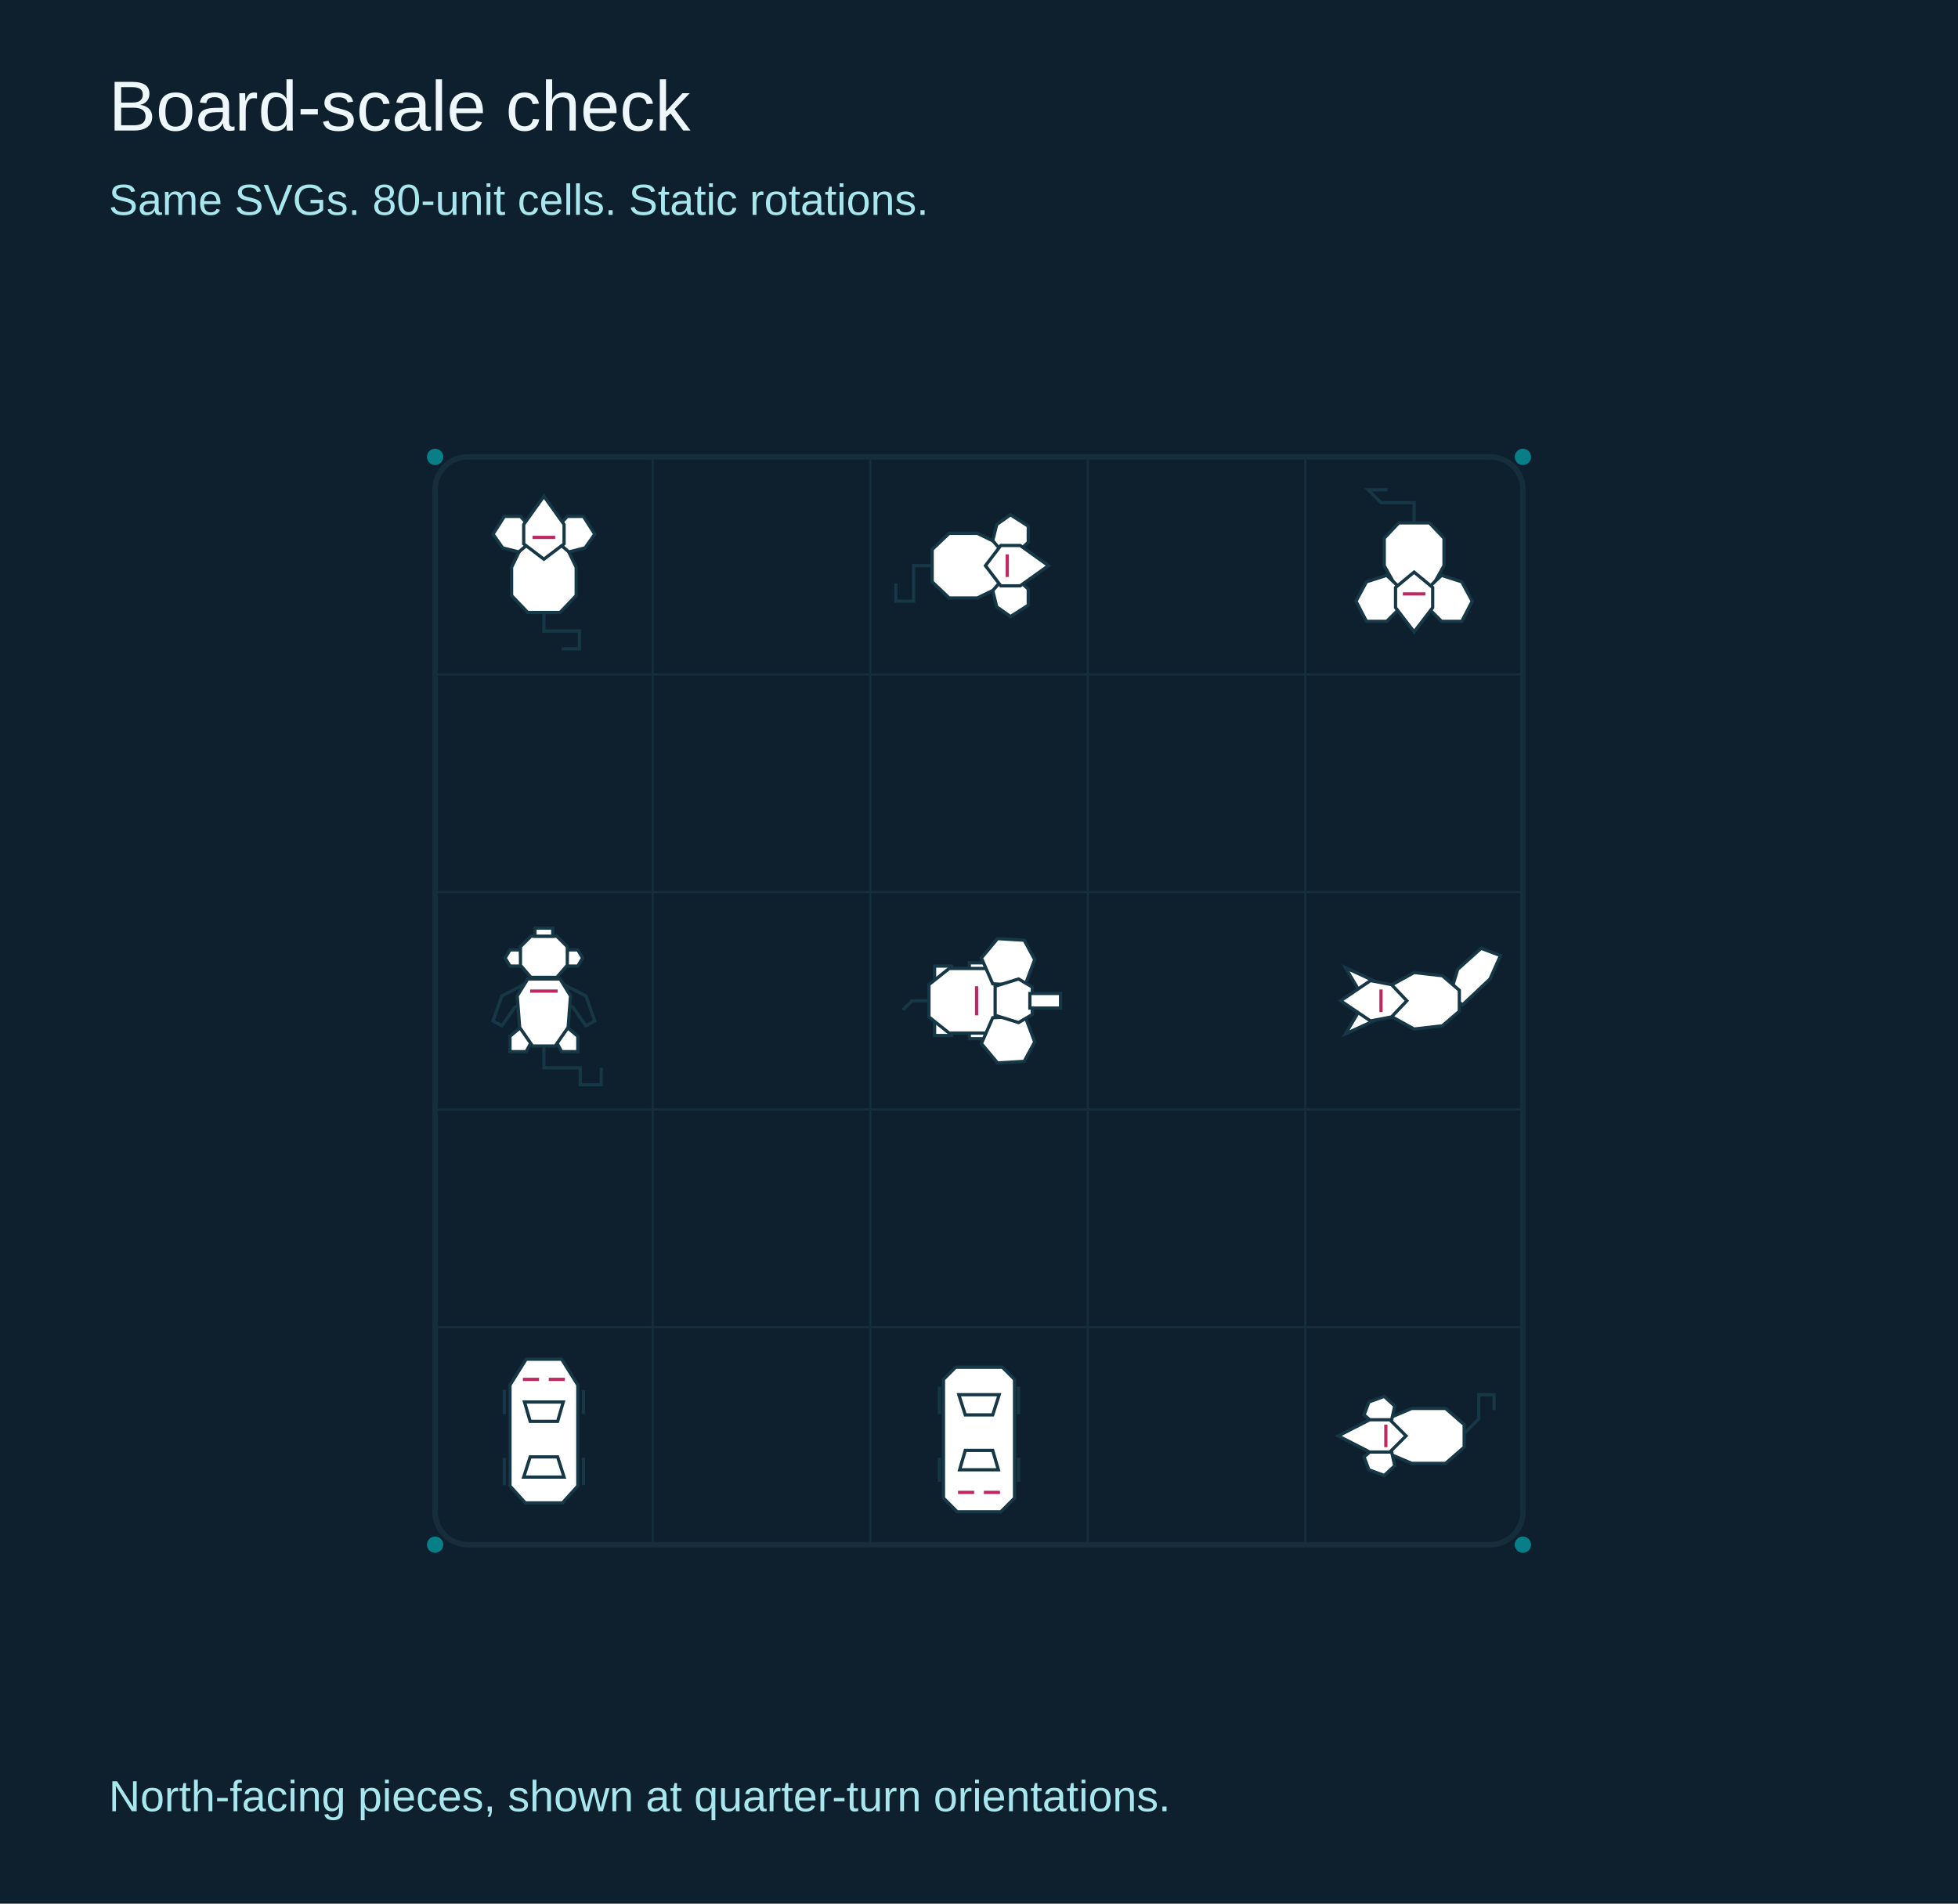
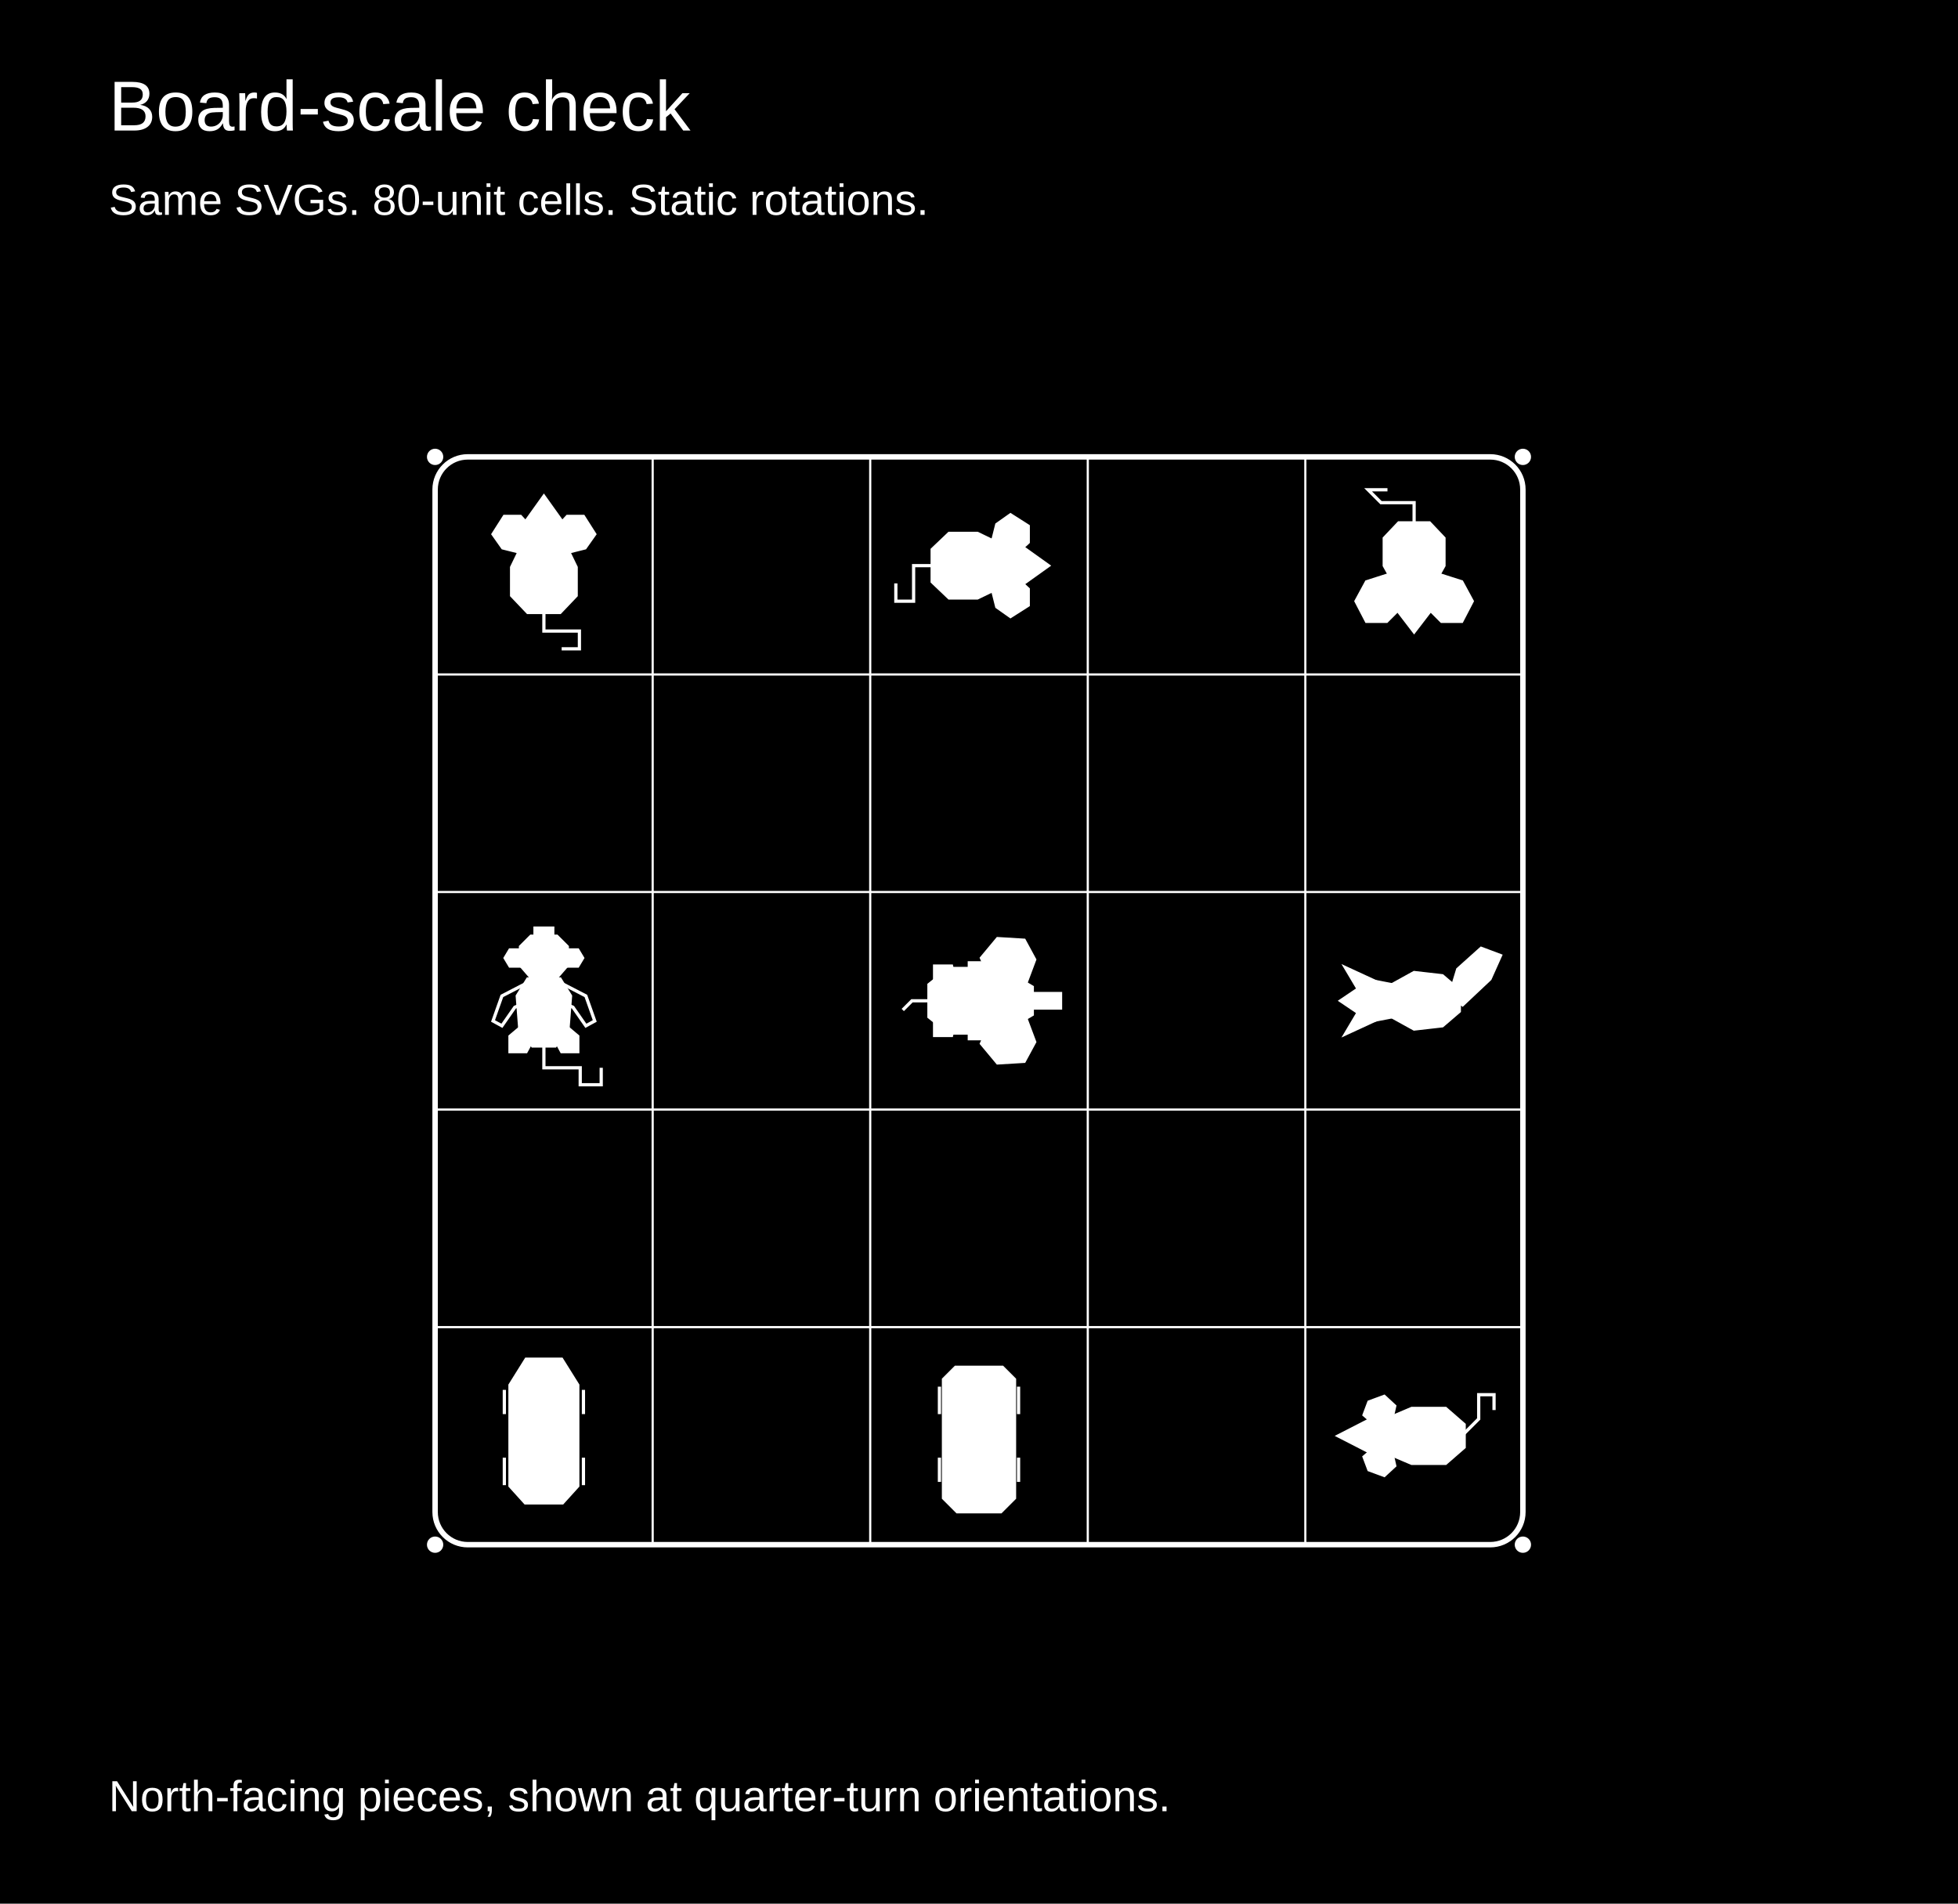
- <svg xmlns="http://www.w3.org/2000/svg" width="720" height="700" viewBox="0 0 720 700" style="--ink:#a9e7ee;--paper:#0e202e;--accent:#f56d9e">
-   <rect width="720" height="700" fill="#0e202e" />
-   <text x="40" y="48" font-family="Arial,sans-serif" font-size="26" fill="#eef8fa">Board-scale check</text>
-   <text x="40" y="79" font-family="Arial,sans-serif" font-size="16" fill="#a9e7ee">Same SVGs. 80-unit cells. Static rotations.</text>
+ <svg xmlns="http://www.w3.org/2000/svg" width="720" height="700" viewBox="0 0 720 700" style="--ink:#ffffff;--paper:#000000;--accent:#8b0000">
+   <rect width="720" height="700" fill="#000000" />
+   <text x="40" y="48" font-family="Arial,sans-serif" font-size="26" fill="#ffffff">Board-scale check</text>
+   <text x="40" y="79" font-family="Arial,sans-serif" font-size="16" fill="#ffffff">Same SVGs. 80-unit cells. Static rotations.</text>
  <g transform="translate(104 112)">
-     <g fill="none" stroke="var(--ink, #162e3b)" stroke-width="2.2" stroke-linecap="round" stroke-linejoin="round">
+     <g fill="none" stroke="var(--ink, #ffffff)" stroke-width="2.2" stroke-linecap="round" stroke-linejoin="round">
      <rect x="56" y="56" width="400" height="400" rx="12" stroke-width="2" />
      <path d="M136 56 V456 M56 136 H456" stroke-width=".8" />
      <path d="M216 56 V456 M56 216 H456" stroke-width=".8" />
      <path d="M296 56 V456 M56 296 H456" stroke-width=".8" />
      <path d="M376 56 V456 M56 376 H456" stroke-width=".8" />
-       <circle cx="56" cy="56" r="3" fill="var(--accent, #087e86)" stroke="none" />
-       <circle cx="456" cy="56" r="3" fill="var(--accent, #087e86)" stroke="none" />
-       <circle cx="56" cy="456" r="3" fill="var(--accent, #087e86)" stroke="none" />
-       <circle cx="456" cy="456" r="3" fill="var(--accent, #087e86)" stroke="none" />
+       <circle cx="56" cy="56" r="3" fill="var(--accent, #ffffff)" stroke="none" />
+       <circle cx="456" cy="56" r="3" fill="var(--accent, #ffffff)" stroke="none" />
+       <circle cx="56" cy="456" r="3" fill="var(--accent, #ffffff)" stroke="none" />
+       <circle cx="456" cy="456" r="3" fill="var(--accent, #ffffff)" stroke="none" />
    </g>
    <g transform="translate(58 58) scale(.296875)">
      <g transform="rotate(0 128 128)">
-         <g fill="none" stroke="var(--ink, #163746)" stroke-width="4" stroke-linecap="square" stroke-linejoin="miter">
+         <g fill="none" stroke="var(--ink, #ffffff)" stroke-width="4" stroke-linecap="square" stroke-linejoin="miter">
          <path d="M128 186 V209 H172 V231 H152" />
          <polygon points="103,99 88,130 88,165 108,186 148,186 168,165 168,130 153,99" fill="var(--paper, #ffffff)" />
          <polygon points="79,67 99,67 111,80 111,99 97,111 77,106 65,89" fill="var(--paper, #ffffff)" />
          <g transform="translate(256 0) scale(-1 1)">
            <polygon points="79,67 99,67 111,80 111,99 97,111 77,106 65,89" fill="var(--paper, #ffffff)" />
          </g>
          <polygon points="128,42 153,77 153,101 128,120 103,101 103,77" fill="var(--paper, #ffffff)" />
-           <path d="M116 93 H140" stroke="var(--accent, #bd2863)" />
+           <path d="M116 93 H140" stroke="var(--accent, #ffffff)" />
        </g>
      </g>
    </g>
    <g transform="translate(218 58) scale(.296875)">
      <g transform="rotate(90 128 128)">
-         <g fill="none" stroke="var(--ink, #163746)" stroke-width="4" stroke-linecap="square" stroke-linejoin="miter">
+         <g fill="none" stroke="var(--ink, #ffffff)" stroke-width="4" stroke-linecap="square" stroke-linejoin="miter">
          <path d="M128 186 V209 H172 V231 H152" />
          <polygon points="103,99 88,130 88,165 108,186 148,186 168,165 168,130 153,99" fill="var(--paper, #ffffff)" />
          <polygon points="79,67 99,67 111,80 111,99 97,111 77,106 65,89" fill="var(--paper, #ffffff)" />
          <g transform="translate(256 0) scale(-1 1)">
            <polygon points="79,67 99,67 111,80 111,99 97,111 77,106 65,89" fill="var(--paper, #ffffff)" />
          </g>
          <polygon points="128,42 153,77 153,101 128,120 103,101 103,77" fill="var(--paper, #ffffff)" />
-           <path d="M116 93 H140" stroke="var(--accent, #bd2863)" />
+           <path d="M116 93 H140" stroke="var(--accent, #ffffff)" />
        </g>
      </g>
    </g>
    <g transform="translate(378 58) scale(.296875)">
      <g transform="rotate(180 128 128)">
-         <g fill="none" stroke="var(--ink, #163746)" stroke-width="4" stroke-linecap="square" stroke-linejoin="miter">
+         <g fill="none" stroke="var(--ink, #ffffff)" stroke-width="4" stroke-linecap="square" stroke-linejoin="miter">
          <path d="M128 180 V206 H169 L185 222 H163" />
          <polygon points="105,103 91,128 91,162 109,181 147,181 165,162 165,128 151,103" fill="var(--paper, #ffffff)" />
          <polygon points="69,59 94,59 112,77 112,99 94,116 69,108 56,84" fill="var(--paper, #ffffff)" />
          <g transform="translate(256 0) scale(-1 1)">
            <polygon points="69,59 94,59 112,77 112,99 94,116 69,108 56,84" fill="var(--paper, #ffffff)" />
          </g>
          <polygon points="128,46 151,76 151,101 128,120 105,101 105,76" fill="var(--paper, #ffffff)" />
-           <path d="M116 93 H140" stroke="var(--accent, #bd2863)" />
+           <path d="M116 93 H140" stroke="var(--accent, #ffffff)" />
        </g>
      </g>
    </g>
    <g transform="translate(58 218) scale(.296875)">
      <g transform="rotate(0 128 128)">
-         <g fill="none" stroke="var(--ink, #163746)" stroke-width="4" stroke-linecap="square" stroke-linejoin="miter">
+         <g fill="none" stroke="var(--ink, #ffffff)" stroke-width="4" stroke-linecap="square" stroke-linejoin="miter">
          <path d="M128 184 V211 H173 V232 H199 V213" />
          <polygon points="105,156 86,172 86,191 106,191 119,167" fill="var(--paper, #ffffff)" />
          <g transform="translate(256 0) scale(-1 1)">
            <polygon points="105,156 86,172 86,191 106,191 119,167" fill="var(--paper, #ffffff)" />
          </g>
          <path d="M105 107 L76 122 L65 153 L76 159 L92 136 L110 128" />
          <g transform="translate(256 0) scale(-1 1)">
            <path d="M105 107 L76 122 L65 153 L76 159 L92 136 L110 128" />
          </g>
          <polygon points="108,101 95,122 98,161 114,184 142,184 158,161 161,122 148,101" fill="var(--paper, #ffffff)" />
          <polygon points="99,65 86,65 80,75 86,85 100,85" fill="var(--paper, #ffffff)" />
          <g transform="translate(256 0) scale(-1 1)">
            <polygon points="99,65 86,65 80,75 86,85 100,85" fill="var(--paper, #ffffff)" />
          </g>
          <polygon points="112,48 144,48 157,61 157,84 144,99 112,99 99,84 99,61" fill="var(--paper, #ffffff)" />
          <polygon points="117,48 117,38 139,38 139,48" fill="var(--paper, #ffffff)" />
-           <path d="M113 116 H143" stroke="var(--accent, #bd2863)" />
+           <path d="M113 116 H143" stroke="var(--accent, #ffffff)" />
        </g>
      </g>
    </g>
    <g transform="translate(218 218) scale(.296875)">
      <g transform="rotate(90 128 128)">
-         <g fill="none" stroke="var(--ink, #163746)" stroke-width="4" stroke-linecap="square" stroke-linejoin="miter">
+         <g fill="none" stroke="var(--ink, #ffffff)" stroke-width="4" stroke-linecap="square" stroke-linejoin="miter">
          <path d="M128 187 V211 L138 221" />
          <polygon points="101,110 81,117 81,140 100,140" fill="var(--paper, #ffffff)" />
          <polygon points="103,158 85,162 85,183 111,183" fill="var(--paper, #ffffff)" />
          <g transform="translate(256 0) scale(-1 1)">
            <polygon points="101,110 81,117 81,140 100,140" fill="var(--paper, #ffffff)" />
            <polygon points="103,158 85,162 85,183 111,183" fill="var(--paper, #ffffff)" />
          </g>
          <polygon points="108,88 148,88 168,117 168,165 148,190 108,190 88,165 88,117" fill="var(--paper, #ffffff)" />
          <polygon points="109,71 77,59 53,72 51,105 75,125 107,111" fill="var(--paper, #ffffff)" />
          <g transform="translate(256 0) scale(-1 1)">
            <polygon points="109,71 77,59 53,72 51,105 75,125 107,111" fill="var(--paper, #ffffff)" />
          </g>
          <polygon points="111,62 145,62 155,79 146,108 110,108 101,79" fill="var(--paper, #ffffff)" />
          <polygon points="119,65 119,27 137,27 137,65" fill="var(--paper, #ffffff)" />
-           <path d="M112 131 H144" stroke="var(--accent, #bd2863)" />
+           <path d="M112 131 H144" stroke="var(--accent, #ffffff)" />
        </g>
      </g>
    </g>
    <g transform="translate(378 218) scale(.296875)">
      <g transform="rotate(270 128 128)">
-         <g fill="none" stroke="var(--ink, #163746)" stroke-width="4" stroke-linecap="square" stroke-linejoin="miter">
+         <g fill="none" stroke="var(--ink, #ffffff)" stroke-width="4" stroke-linecap="square" stroke-linejoin="miter">
          <polygon points="134,172 167,182 193,211 184,235 155,222 123,188" fill="var(--paper, #ffffff)" />
          <polygon points="109,99 93,128 97,163 115,184 141,184 159,163 163,128 147,99" fill="var(--paper, #ffffff)" />
          <polygon points="105,82 87,43 119,62" fill="var(--paper, #ffffff)" />
          <g transform="translate(256 0) scale(-1 1)">
            <polygon points="105,82 87,43 119,62" fill="var(--paper, #ffffff)" />
          </g>
          <polygon points="128,37 153,74 148,100 128,119 108,100 103,74" fill="var(--paper, #ffffff)" />
-           <path d="M116 87 H140" stroke="var(--accent, #bd2863)" />
+           <path d="M116 87 H140" stroke="var(--accent, #ffffff)" />
        </g>
      </g>
    </g>
    <g transform="translate(58 378) scale(.296875)">
      <g transform="rotate(0 128 128)">
-         <g fill="none" stroke="var(--ink, #163746)" stroke-width="4" stroke-linecap="square" stroke-linejoin="miter">
+         <g fill="none" stroke="var(--ink, #ffffff)" stroke-width="4" stroke-linecap="square" stroke-linejoin="miter">
          <path d="M79 73 V99 M79 157 V187" />
          <g transform="translate(256 0) scale(-1 1)">
            <path d="M79 73 V99 M79 157 V187" />
          </g>
          <polygon points="106,33 150,33 170,65 170,190 151,211 105,211 86,190 86,65" fill="var(--paper, #ffffff)" />
          <polygon points="104,86 152,86 145,110 111,110" fill="var(--paper, #ffffff)" />
          <polygon points="111,154 145,154 153,179 103,179" fill="var(--paper, #ffffff)" />
-           <path d="M104 58 H120 M136 58 H152" stroke="var(--accent, #bd2863)" />
+           <path d="M104 58 H120 M136 58 H152" stroke="var(--accent, #ffffff)" />
        </g>
      </g>
    </g>
    <g transform="translate(218 378) scale(.296875)">
      <g transform="rotate(180 128 128)">
-         <g fill="none" stroke="var(--ink, #163746)" stroke-width="4" stroke-linecap="square" stroke-linejoin="miter">
+         <g fill="none" stroke="var(--ink, #ffffff)" stroke-width="4" stroke-linecap="square" stroke-linejoin="miter">
          <path d="M79 73 V99 M79 157 V187" />
          <g transform="translate(256 0) scale(-1 1)">
            <path d="M79 73 V99 M79 157 V187" />
          </g>
          <polygon points="101,34 155,34 172,51 172,198 157,213 99,213 84,198 84,51" fill="var(--paper, #ffffff)" />
          <polygon points="104,86 152,86 145,110 111,110" fill="var(--paper, #ffffff)" />
          <polygon points="111,154 145,154 153,179 103,179" fill="var(--paper, #ffffff)" />
-           <path d="M104 58 H120 M136 58 H152" stroke="var(--accent, #bd2863)" />
+           <path d="M104 58 H120 M136 58 H152" stroke="var(--accent, #ffffff)" />
        </g>
      </g>
    </g>
    <g transform="translate(378 378) scale(.296875)">
      <g transform="rotate(270 128 128)">
-         <g fill="none" stroke="var(--ink, #163746)" stroke-width="4" stroke-linecap="square" stroke-linejoin="miter">
+         <g fill="none" stroke="var(--ink, #ffffff)" stroke-width="4" stroke-linecap="square" stroke-linejoin="miter">
          <path d="M128 187 L149 208 H179 V227 H162" />
          <polygon points="108,92 94,125 94,167 114,190 142,190 162,167 162,125 148,92" fill="var(--paper, #ffffff)" />
          <polygon points="86,72 102,66 114,80 109,100 91,104 79,91" fill="var(--paper, #ffffff)" />
          <g transform="translate(256 0) scale(-1 1)">
            <polygon points="86,72 102,66 114,80 109,100 91,104 79,91" fill="var(--paper, #ffffff)" />
          </g>
          <polygon points="128,34 148,73 148,98 128,118 108,98 108,73" fill="var(--paper, #ffffff)" />
-           <path d="M116 93 H140" stroke="var(--accent, #bd2863)" />
+           <path d="M116 93 H140" stroke="var(--accent, #ffffff)" />
        </g>
      </g>
    </g>
  </g>
-   <text x="40" y="666" font-family="Arial,sans-serif" font-size="16" fill="#a9e7ee">North-facing pieces, shown at quarter-turn orientations.</text>
+   <text x="40" y="666" font-family="Arial,sans-serif" font-size="16" fill="#ffffff">North-facing pieces, shown at quarter-turn orientations.</text>
</svg>
